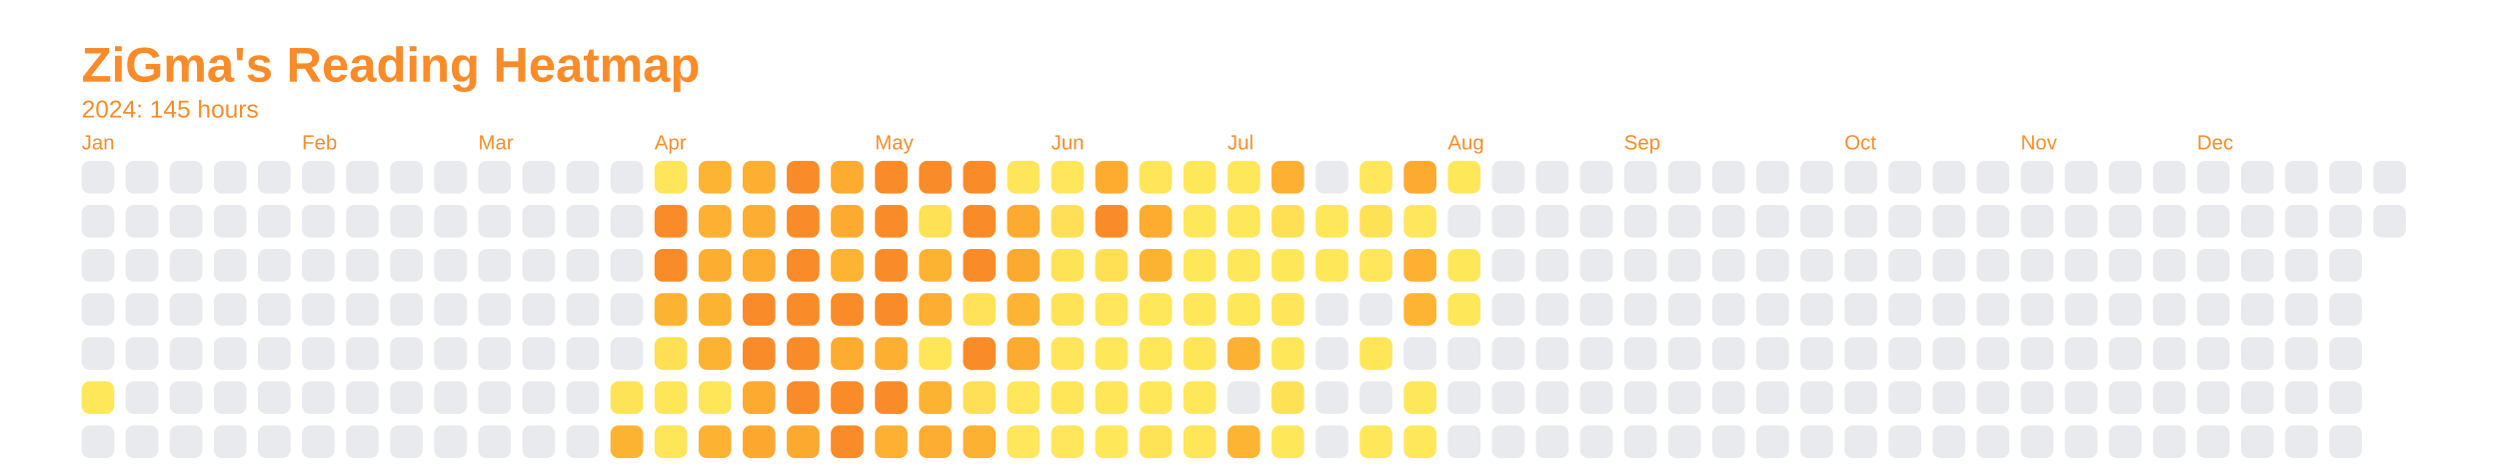
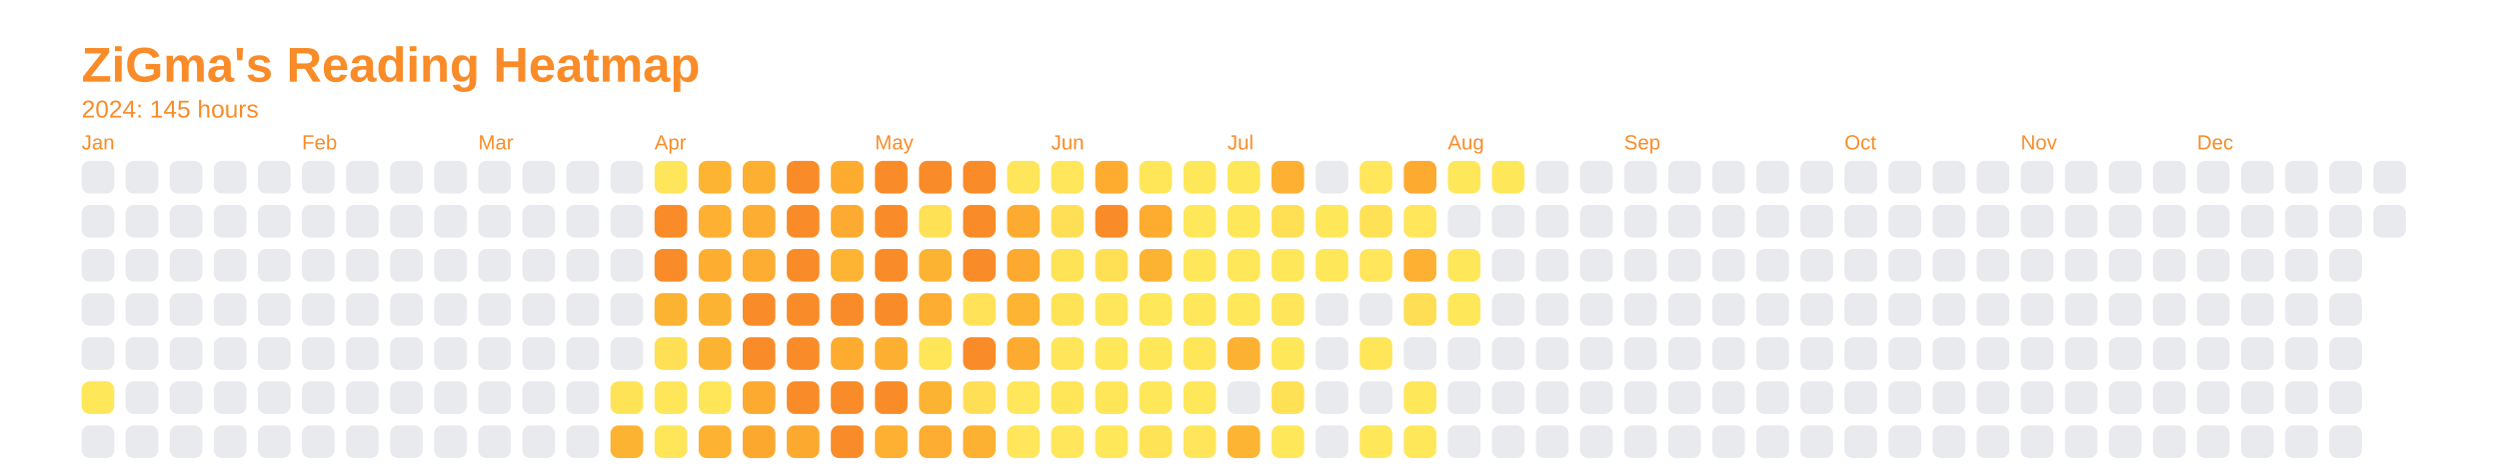
<svg xmlns="http://www.w3.org/2000/svg" baseProfile="full" height="57.5mm" version="1.1" viewBox="0,0,306.2,57.5" width="306.2mm">
  <defs />
  <rect fill="none" height="57.5" width="306.2" x="0" y="0" />
  <text fill="#f98c28" style="font-size:6px; font-family:Arial; font-weight:bold;" x="10" y="10">ZiGma's Reading Heatmap</text>
  <text fill="#f98c28" style="font-size:3px; font-family:Arial;" x="10" y="14.4">2024: 145 hours</text>
  <text fill="#f98c28" style="font-size:2.5px; font-family:Arial" x="10" y="18.3">Jan</text>
  <rect fill="#e8eaed" height="4" rx="1" ry="1" width="4" x="10" y="19.7" />
  <rect fill="#e8eaed" height="4" rx="1" ry="1" width="4" x="10" y="25.1" />
  <rect fill="#e8eaed" height="4" rx="1" ry="1" width="4" x="10" y="30.5" />
  <rect fill="#e8eaed" height="4" rx="1" ry="1" width="4" x="10" y="35.9" />
  <rect fill="#e8eaed" height="4" rx="1" ry="1" width="4" x="10" y="41.3" />
  <rect fill="#ffe75a" height="4" rx="1" ry="1" width="4" x="10" y="46.7" />
  <rect fill="#e8eaed" height="4" rx="1" ry="1" width="4" x="10" y="52.1" />
  <rect fill="#e8eaed" height="4" rx="1" ry="1" width="4" x="15.4" y="19.7" />
  <rect fill="#e8eaed" height="4" rx="1" ry="1" width="4" x="15.4" y="25.1" />
  <rect fill="#e8eaed" height="4" rx="1" ry="1" width="4" x="15.4" y="30.5" />
  <rect fill="#e8eaed" height="4" rx="1" ry="1" width="4" x="15.4" y="35.9" />
  <rect fill="#e8eaed" height="4" rx="1" ry="1" width="4" x="15.4" y="41.3" />
  <rect fill="#e8eaed" height="4" rx="1" ry="1" width="4" x="15.4" y="46.7" />
  <rect fill="#e8eaed" height="4" rx="1" ry="1" width="4" x="15.4" y="52.1" />
  <rect fill="#e8eaed" height="4" rx="1" ry="1" width="4" x="20.8" y="19.7" />
  <rect fill="#e8eaed" height="4" rx="1" ry="1" width="4" x="20.8" y="25.1" />
  <rect fill="#e8eaed" height="4" rx="1" ry="1" width="4" x="20.8" y="30.5" />
  <rect fill="#e8eaed" height="4" rx="1" ry="1" width="4" x="20.8" y="35.9" />
  <rect fill="#e8eaed" height="4" rx="1" ry="1" width="4" x="20.8" y="41.3" />
  <rect fill="#e8eaed" height="4" rx="1" ry="1" width="4" x="20.8" y="46.7" />
  <rect fill="#e8eaed" height="4" rx="1" ry="1" width="4" x="20.8" y="52.1" />
  <rect fill="#e8eaed" height="4" rx="1" ry="1" width="4" x="26.2" y="19.7" />
  <rect fill="#e8eaed" height="4" rx="1" ry="1" width="4" x="26.2" y="25.1" />
  <rect fill="#e8eaed" height="4" rx="1" ry="1" width="4" x="26.2" y="30.5" />
  <rect fill="#e8eaed" height="4" rx="1" ry="1" width="4" x="26.2" y="35.9" />
  <rect fill="#e8eaed" height="4" rx="1" ry="1" width="4" x="26.2" y="41.3" />
  <rect fill="#e8eaed" height="4" rx="1" ry="1" width="4" x="26.2" y="46.7" />
  <rect fill="#e8eaed" height="4" rx="1" ry="1" width="4" x="26.2" y="52.1" />
  <rect fill="#e8eaed" height="4" rx="1" ry="1" width="4" x="31.6" y="19.7" />
  <rect fill="#e8eaed" height="4" rx="1" ry="1" width="4" x="31.6" y="25.1" />
  <rect fill="#e8eaed" height="4" rx="1" ry="1" width="4" x="31.6" y="30.5" />
  <rect fill="#e8eaed" height="4" rx="1" ry="1" width="4" x="31.6" y="35.9" />
  <rect fill="#e8eaed" height="4" rx="1" ry="1" width="4" x="31.6" y="41.3" />
  <rect fill="#e8eaed" height="4" rx="1" ry="1" width="4" x="31.6" y="46.7" />
  <rect fill="#e8eaed" height="4" rx="1" ry="1" width="4" x="31.6" y="52.1" />
  <text fill="#f98c28" style="font-size:2.5px; font-family:Arial" x="37.0" y="18.3">Feb</text>
  <rect fill="#e8eaed" height="4" rx="1" ry="1" width="4" x="37.0" y="19.7" />
  <rect fill="#e8eaed" height="4" rx="1" ry="1" width="4" x="37.0" y="25.1" />
  <rect fill="#e8eaed" height="4" rx="1" ry="1" width="4" x="37.0" y="30.5" />
  <rect fill="#e8eaed" height="4" rx="1" ry="1" width="4" x="37.0" y="35.9" />
  <rect fill="#e8eaed" height="4" rx="1" ry="1" width="4" x="37.0" y="41.3" />
  <rect fill="#e8eaed" height="4" rx="1" ry="1" width="4" x="37.0" y="46.7" />
  <rect fill="#e8eaed" height="4" rx="1" ry="1" width="4" x="37.0" y="52.1" />
  <rect fill="#e8eaed" height="4" rx="1" ry="1" width="4" x="42.4" y="19.7" />
  <rect fill="#e8eaed" height="4" rx="1" ry="1" width="4" x="42.4" y="25.1" />
  <rect fill="#e8eaed" height="4" rx="1" ry="1" width="4" x="42.4" y="30.5" />
  <rect fill="#e8eaed" height="4" rx="1" ry="1" width="4" x="42.4" y="35.9" />
  <rect fill="#e8eaed" height="4" rx="1" ry="1" width="4" x="42.4" y="41.3" />
  <rect fill="#e8eaed" height="4" rx="1" ry="1" width="4" x="42.4" y="46.7" />
  <rect fill="#e8eaed" height="4" rx="1" ry="1" width="4" x="42.4" y="52.1" />
  <rect fill="#e8eaed" height="4" rx="1" ry="1" width="4" x="47.8" y="19.7" />
  <rect fill="#e8eaed" height="4" rx="1" ry="1" width="4" x="47.8" y="25.1" />
  <rect fill="#e8eaed" height="4" rx="1" ry="1" width="4" x="47.8" y="30.5" />
  <rect fill="#e8eaed" height="4" rx="1" ry="1" width="4" x="47.8" y="35.9" />
  <rect fill="#e8eaed" height="4" rx="1" ry="1" width="4" x="47.8" y="41.3" />
  <rect fill="#e8eaed" height="4" rx="1" ry="1" width="4" x="47.8" y="46.7" />
  <rect fill="#e8eaed" height="4" rx="1" ry="1" width="4" x="47.8" y="52.1" />
  <rect fill="#e8eaed" height="4" rx="1" ry="1" width="4" x="53.2" y="19.7" />
  <rect fill="#e8eaed" height="4" rx="1" ry="1" width="4" x="53.2" y="25.1" />
  <rect fill="#e8eaed" height="4" rx="1" ry="1" width="4" x="53.2" y="30.5" />
  <rect fill="#e8eaed" height="4" rx="1" ry="1" width="4" x="53.2" y="35.9" />
  <rect fill="#e8eaed" height="4" rx="1" ry="1" width="4" x="53.2" y="41.3" />
  <rect fill="#e8eaed" height="4" rx="1" ry="1" width="4" x="53.2" y="46.7" />
  <rect fill="#e8eaed" height="4" rx="1" ry="1" width="4" x="53.2" y="52.1" />
  <text fill="#f98c28" style="font-size:2.5px; font-family:Arial" x="58.6" y="18.3">Mar</text>
  <rect fill="#e8eaed" height="4" rx="1" ry="1" width="4" x="58.6" y="19.7" />
  <rect fill="#e8eaed" height="4" rx="1" ry="1" width="4" x="58.6" y="25.1" />
  <rect fill="#e8eaed" height="4" rx="1" ry="1" width="4" x="58.6" y="30.5" />
  <rect fill="#e8eaed" height="4" rx="1" ry="1" width="4" x="58.6" y="35.9" />
  <rect fill="#e8eaed" height="4" rx="1" ry="1" width="4" x="58.6" y="41.3" />
  <rect fill="#e8eaed" height="4" rx="1" ry="1" width="4" x="58.6" y="46.7" />
  <rect fill="#e8eaed" height="4" rx="1" ry="1" width="4" x="58.6" y="52.1" />
  <rect fill="#e8eaed" height="4" rx="1" ry="1" width="4" x="64" y="19.7" />
  <rect fill="#e8eaed" height="4" rx="1" ry="1" width="4" x="64" y="25.1" />
  <rect fill="#e8eaed" height="4" rx="1" ry="1" width="4" x="64" y="30.5" />
  <rect fill="#e8eaed" height="4" rx="1" ry="1" width="4" x="64" y="35.9" />
  <rect fill="#e8eaed" height="4" rx="1" ry="1" width="4" x="64" y="41.3" />
  <rect fill="#e8eaed" height="4" rx="1" ry="1" width="4" x="64" y="46.7" />
  <rect fill="#e8eaed" height="4" rx="1" ry="1" width="4" x="64" y="52.1" />
  <rect fill="#e8eaed" height="4" rx="1" ry="1" width="4" x="69.4" y="19.7" />
  <rect fill="#e8eaed" height="4" rx="1" ry="1" width="4" x="69.4" y="25.1" />
  <rect fill="#e8eaed" height="4" rx="1" ry="1" width="4" x="69.4" y="30.5" />
  <rect fill="#e8eaed" height="4" rx="1" ry="1" width="4" x="69.4" y="35.9" />
  <rect fill="#e8eaed" height="4" rx="1" ry="1" width="4" x="69.4" y="41.3" />
  <rect fill="#e8eaed" height="4" rx="1" ry="1" width="4" x="69.4" y="46.7" />
  <rect fill="#e8eaed" height="4" rx="1" ry="1" width="4" x="69.4" y="52.1" />
  <rect fill="#e8eaed" height="4" rx="1" ry="1" width="4" x="74.8" y="19.7" />
  <rect fill="#e8eaed" height="4" rx="1" ry="1" width="4" x="74.8" y="25.1" />
  <rect fill="#e8eaed" height="4" rx="1" ry="1" width="4" x="74.8" y="30.5" />
  <rect fill="#e8eaed" height="4" rx="1" ry="1" width="4" x="74.8" y="35.9" />
  <rect fill="#e8eaed" height="4" rx="1" ry="1" width="4" x="74.8" y="41.3" />
  <rect fill="#ffe357" height="4" rx="1" ry="1" width="4" x="74.8" y="46.7" />
  <rect fill="#fdb332" height="4" rx="1" ry="1" width="4" x="74.8" y="52.1" />
  <text fill="#f98c28" style="font-size:2.5px; font-family:Arial" x="80.2" y="18.3">Apr</text>
  <rect fill="#ffe559" height="4" rx="1" ry="1" width="4" x="80.2" y="19.7" />
  <rect fill="#f98c28" height="4" rx="1" ry="1" width="4" x="80.2" y="25.1" />
  <rect fill="#f98c28" height="4" rx="1" ry="1" width="4" x="80.2" y="30.5" />
  <rect fill="#fdb332" height="4" rx="1" ry="1" width="4" x="80.2" y="35.9" />
  <rect fill="#ffe055" height="4" rx="1" ry="1" width="4" x="80.2" y="41.3" />
  <rect fill="#ffe558" height="4" rx="1" ry="1" width="4" x="80.2" y="46.7" />
  <rect fill="#ffe558" height="4" rx="1" ry="1" width="4" x="80.2" y="52.1" />
  <rect fill="#fdb432" height="4" rx="1" ry="1" width="4" x="85.6" y="19.7" />
  <rect fill="#fdb032" height="4" rx="1" ry="1" width="4" x="85.6" y="25.1" />
  <rect fill="#fdae31" height="4" rx="1" ry="1" width="4" x="85.6" y="30.5" />
  <rect fill="#fdb332" height="4" rx="1" ry="1" width="4" x="85.6" y="35.9" />
  <rect fill="#fdb332" height="4" rx="1" ry="1" width="4" x="85.6" y="41.3" />
  <rect fill="#ffe558" height="4" rx="1" ry="1" width="4" x="85.6" y="46.7" />
  <rect fill="#fdb232" height="4" rx="1" ry="1" width="4" x="85.6" y="52.1" />
  <rect fill="#fdaf31" height="4" rx="1" ry="1" width="4" x="91" y="19.7" />
  <rect fill="#fdad31" height="4" rx="1" ry="1" width="4" x="91" y="25.1" />
  <rect fill="#fdad31" height="4" rx="1" ry="1" width="4" x="91" y="30.5" />
  <rect fill="#f98c28" height="4" rx="1" ry="1" width="4" x="91" y="35.9" />
  <rect fill="#f98c28" height="4" rx="1" ry="1" width="4" x="91" y="41.3" />
  <rect fill="#fcaa30" height="4" rx="1" ry="1" width="4" x="91" y="46.7" />
  <rect fill="#fca82f" height="4" rx="1" ry="1" width="4" x="91" y="52.1" />
  <rect fill="#f98c28" height="4" rx="1" ry="1" width="4" x="96.4" y="19.7" />
  <rect fill="#f98c28" height="4" rx="1" ry="1" width="4" x="96.4" y="25.1" />
  <rect fill="#f98c28" height="4" rx="1" ry="1" width="4" x="96.4" y="30.5" />
  <rect fill="#f98c28" height="4" rx="1" ry="1" width="4" x="96.4" y="35.9" />
  <rect fill="#f98c28" height="4" rx="1" ry="1" width="4" x="96.4" y="41.3" />
  <rect fill="#f98c28" height="4" rx="1" ry="1" width="4" x="96.4" y="46.7" />
  <rect fill="#fca930" height="4" rx="1" ry="1" width="4" x="96.4" y="52.1" />
  <rect fill="#fdac30" height="4" rx="1" ry="1" width="4" x="101.8" y="19.7" />
  <rect fill="#fcab30" height="4" rx="1" ry="1" width="4" x="101.8" y="25.1" />
  <rect fill="#fdb432" height="4" rx="1" ry="1" width="4" x="101.8" y="30.5" />
  <rect fill="#f98c28" height="4" rx="1" ry="1" width="4" x="101.8" y="35.9" />
  <rect fill="#fdac30" height="4" rx="1" ry="1" width="4" x="101.8" y="41.3" />
  <rect fill="#f98c28" height="4" rx="1" ry="1" width="4" x="101.8" y="46.7" />
  <rect fill="#f98c28" height="4" rx="1" ry="1" width="4" x="101.8" y="52.1" />
  <text fill="#f98c28" style="font-size:2.5px; font-family:Arial" x="107.2" y="18.3">May</text>
  <rect fill="#f98c28" height="4" rx="1" ry="1" width="4" x="107.2" y="19.7" />
  <rect fill="#f98c28" height="4" rx="1" ry="1" width="4" x="107.2" y="25.1" />
  <rect fill="#f98c28" height="4" rx="1" ry="1" width="4" x="107.2" y="30.5" />
  <rect fill="#f98c28" height="4" rx="1" ry="1" width="4" x="107.2" y="35.9" />
  <rect fill="#fdaf31" height="4" rx="1" ry="1" width="4" x="107.2" y="41.3" />
  <rect fill="#f98c28" height="4" rx="1" ry="1" width="4" x="107.2" y="46.7" />
  <rect fill="#fdb031" height="4" rx="1" ry="1" width="4" x="107.2" y="52.1" />
  <rect fill="#f98c28" height="4" rx="1" ry="1" width="4" x="112.6" y="19.7" />
  <rect fill="#ffe156" height="4" rx="1" ry="1" width="4" x="112.6" y="25.1" />
  <rect fill="#fdb332" height="4" rx="1" ry="1" width="4" x="112.6" y="30.5" />
  <rect fill="#fdad31" height="4" rx="1" ry="1" width="4" x="112.6" y="35.9" />
  <rect fill="#ffe659" height="4" rx="1" ry="1" width="4" x="112.6" y="41.3" />
  <rect fill="#fdb332" height="4" rx="1" ry="1" width="4" x="112.6" y="46.7" />
  <rect fill="#fdad31" height="4" rx="1" ry="1" width="4" x="112.6" y="52.1" />
  <rect fill="#f98c28" height="4" rx="1" ry="1" width="4" x="118" y="19.7" />
  <rect fill="#f98c28" height="4" rx="1" ry="1" width="4" x="118" y="25.1" />
  <rect fill="#f98c28" height="4" rx="1" ry="1" width="4" x="118" y="30.5" />
  <rect fill="#ffe257" height="4" rx="1" ry="1" width="4" x="118" y="35.9" />
  <rect fill="#f98c28" height="4" rx="1" ry="1" width="4" x="118" y="41.3" />
  <rect fill="#ffdf55" height="4" rx="1" ry="1" width="4" x="118" y="46.7" />
  <rect fill="#fdb132" height="4" rx="1" ry="1" width="4" x="118" y="52.1" />
  <rect fill="#ffe559" height="4" rx="1" ry="1" width="4" x="123.4" y="19.7" />
  <rect fill="#fcaa30" height="4" rx="1" ry="1" width="4" x="123.4" y="25.1" />
  <rect fill="#fca930" height="4" rx="1" ry="1" width="4" x="123.4" y="30.5" />
  <rect fill="#fdb433" height="4" rx="1" ry="1" width="4" x="123.4" y="35.9" />
  <rect fill="#fcaa30" height="4" rx="1" ry="1" width="4" x="123.4" y="41.3" />
  <rect fill="#ffe65a" height="4" rx="1" ry="1" width="4" x="123.4" y="46.7" />
  <rect fill="#ffe65a" height="4" rx="1" ry="1" width="4" x="123.4" y="52.1" />
  <text fill="#f98c28" style="font-size:2.5px; font-family:Arial" x="128.8" y="18.3">Jun</text>
  <rect fill="#ffe65a" height="4" rx="1" ry="1" width="4" x="128.8" y="19.7" />
  <rect fill="#ffdf55" height="4" rx="1" ry="1" width="4" x="128.8" y="25.1" />
  <rect fill="#ffe357" height="4" rx="1" ry="1" width="4" x="128.8" y="30.5" />
  <rect fill="#ffe357" height="4" rx="1" ry="1" width="4" x="128.8" y="35.9" />
  <rect fill="#ffe559" height="4" rx="1" ry="1" width="4" x="128.8" y="41.3" />
  <rect fill="#ffe659" height="4" rx="1" ry="1" width="4" x="128.8" y="46.7" />
  <rect fill="#ffe65a" height="4" rx="1" ry="1" width="4" x="128.8" y="52.1" />
  <rect fill="#fdac30" height="4" rx="1" ry="1" width="4" x="134.2" y="19.7" />
  <rect fill="#f98c28" height="4" rx="1" ry="1" width="4" x="134.2" y="25.1" />
  <rect fill="#ffe055" height="4" rx="1" ry="1" width="4" x="134.2" y="30.5" />
  <rect fill="#ffe65a" height="4" rx="1" ry="1" width="4" x="134.2" y="35.9" />
  <rect fill="#ffe75a" height="4" rx="1" ry="1" width="4" x="134.2" y="41.3" />
  <rect fill="#ffe558" height="4" rx="1" ry="1" width="4" x="134.2" y="46.7" />
  <rect fill="#ffe75a" height="4" rx="1" ry="1" width="4" x="134.2" y="52.1" />
  <rect fill="#ffe659" height="4" rx="1" ry="1" width="4" x="139.6" y="19.7" />
  <rect fill="#fdac30" height="4" rx="1" ry="1" width="4" x="139.6" y="25.1" />
  <rect fill="#fdb332" height="4" rx="1" ry="1" width="4" x="139.6" y="30.5" />
  <rect fill="#ffe75a" height="4" rx="1" ry="1" width="4" x="139.6" y="35.9" />
  <rect fill="#ffe75a" height="4" rx="1" ry="1" width="4" x="139.6" y="41.3" />
  <rect fill="#ffe75a" height="4" rx="1" ry="1" width="4" x="139.6" y="46.7" />
  <rect fill="#ffe357" height="4" rx="1" ry="1" width="4" x="139.6" y="52.1" />
  <rect fill="#ffe75a" height="4" rx="1" ry="1" width="4" x="145" y="19.7" />
  <rect fill="#ffe75a" height="4" rx="1" ry="1" width="4" x="145" y="25.1" />
  <rect fill="#ffe75a" height="4" rx="1" ry="1" width="4" x="145" y="30.5" />
  <rect fill="#ffe75a" height="4" rx="1" ry="1" width="4" x="145" y="35.9" />
  <rect fill="#ffe659" height="4" rx="1" ry="1" width="4" x="145" y="41.3" />
  <rect fill="#ffe75a" height="4" rx="1" ry="1" width="4" x="145" y="46.7" />
-   <rect fill="#ffe558" height="4" rx="1" ry="1" width="4" x="145" y="52.1" />
+   <rect fill="#ffe559" height="4" rx="1" ry="1" width="4" x="145" y="52.1" />
  <text fill="#f98c28" style="font-size:2.5px; font-family:Arial" x="150.4" y="18.3">Jul</text>
  <rect fill="#ffe75a" height="4" rx="1" ry="1" width="4" x="150.4" y="19.7" />
  <rect fill="#ffe75a" height="4" rx="1" ry="1" width="4" x="150.4" y="25.1" />
  <rect fill="#ffe75a" height="4" rx="1" ry="1" width="4" x="150.4" y="30.5" />
  <rect fill="#ffe75a" height="4" rx="1" ry="1" width="4" x="150.4" y="35.9" />
  <rect fill="#fdb132" height="4" rx="1" ry="1" width="4" x="150.4" y="41.3" />
  <rect fill="#e8eaed" height="4" rx="1" ry="1" width="4" x="150.4" y="46.7" />
  <rect fill="#fdb433" height="4" rx="1" ry="1" width="4" x="150.4" y="52.1" />
  <rect fill="#fdb032" height="4" rx="1" ry="1" width="4" x="155.8" y="19.7" />
  <rect fill="#ffe055" height="4" rx="1" ry="1" width="4" x="155.8" y="25.1" />
  <rect fill="#ffe75a" height="4" rx="1" ry="1" width="4" x="155.8" y="30.5" />
  <rect fill="#ffe559" height="4" rx="1" ry="1" width="4" x="155.8" y="35.9" />
  <rect fill="#ffe75a" height="4" rx="1" ry="1" width="4" x="155.8" y="41.3" />
  <rect fill="#ffe156" height="4" rx="1" ry="1" width="4" x="155.8" y="46.7" />
  <rect fill="#ffe75a" height="4" rx="1" ry="1" width="4" x="155.8" y="52.1" />
  <rect fill="#e8eaed" height="4" rx="1" ry="1" width="4" x="161.2" y="19.7" />
  <rect fill="#ffe75a" height="4" rx="1" ry="1" width="4" x="161.2" y="25.1" />
  <rect fill="#ffe75a" height="4" rx="1" ry="1" width="4" x="161.2" y="30.5" />
  <rect fill="#e8eaed" height="4" rx="1" ry="1" width="4" x="161.2" y="35.9" />
  <rect fill="#e8eaed" height="4" rx="1" ry="1" width="4" x="161.2" y="41.3" />
  <rect fill="#e8eaed" height="4" rx="1" ry="1" width="4" x="161.2" y="46.7" />
  <rect fill="#e8eaed" height="4" rx="1" ry="1" width="4" x="161.2" y="52.1" />
  <rect fill="#ffe65a" height="4" rx="1" ry="1" width="4" x="166.6" y="19.7" />
  <rect fill="#ffe156" height="4" rx="1" ry="1" width="4" x="166.6" y="25.1" />
  <rect fill="#ffe65a" height="4" rx="1" ry="1" width="4" x="166.6" y="30.5" />
  <rect fill="#e8eaed" height="4" rx="1" ry="1" width="4" x="166.6" y="35.9" />
  <rect fill="#ffe659" height="4" rx="1" ry="1" width="4" x="166.6" y="41.3" />
  <rect fill="#e8eaed" height="4" rx="1" ry="1" width="4" x="166.6" y="46.7" />
  <rect fill="#ffe75a" height="4" rx="1" ry="1" width="4" x="166.6" y="52.1" />
  <rect fill="#fcaa30" height="4" rx="1" ry="1" width="4" x="172" y="19.7" />
  <rect fill="#ffe65a" height="4" rx="1" ry="1" width="4" x="172" y="25.1" />
  <rect fill="#fdb031" height="4" rx="1" ry="1" width="4" x="172" y="30.5" />
-   <rect fill="#fdb433" height="4" rx="1" ry="1" width="4" x="172" y="35.9" />
+   <rect fill="#fede54" height="4" rx="1" ry="1" width="4" x="172" y="35.9" />
  <rect fill="#e8eaed" height="4" rx="1" ry="1" width="4" x="172" y="41.3" />
  <rect fill="#ffe75a" height="4" rx="1" ry="1" width="4" x="172" y="46.7" />
  <rect fill="#ffe75a" height="4" rx="1" ry="1" width="4" x="172" y="52.1" />
  <text fill="#f98c28" style="font-size:2.5px; font-family:Arial" x="177.4" y="18.3">Aug</text>
  <rect fill="#ffe75a" height="4" rx="1" ry="1" width="4" x="177.4" y="19.7" />
  <rect fill="#e8eaed" height="4" rx="1" ry="1" width="4" x="177.4" y="25.1" />
  <rect fill="#ffe75a" height="4" rx="1" ry="1" width="4" x="177.4" y="30.5" />
  <rect fill="#ffe75a" height="4" rx="1" ry="1" width="4" x="177.4" y="35.9" />
  <rect fill="#e8eaed" height="4" rx="1" ry="1" width="4" x="177.4" y="41.3" />
  <rect fill="#e8eaed" height="4" rx="1" ry="1" width="4" x="177.4" y="46.7" />
  <rect fill="#e8eaed" height="4" rx="1" ry="1" width="4" x="177.4" y="52.1" />
-   <rect fill="#e8eaed" height="4" rx="1" ry="1" width="4" x="182.8" y="19.7" />
+   <rect fill="#ffe75a" height="4" rx="1" ry="1" width="4" x="182.8" y="19.7" />
  <rect fill="#e8eaed" height="4" rx="1" ry="1" width="4" x="182.8" y="25.1" />
  <rect fill="#e8eaed" height="4" rx="1" ry="1" width="4" x="182.8" y="30.5" />
  <rect fill="#e8eaed" height="4" rx="1" ry="1" width="4" x="182.8" y="35.9" />
  <rect fill="#e8eaed" height="4" rx="1" ry="1" width="4" x="182.8" y="41.3" />
  <rect fill="#e8eaed" height="4" rx="1" ry="1" width="4" x="182.8" y="46.7" />
  <rect fill="#e8eaed" height="4" rx="1" ry="1" width="4" x="182.8" y="52.1" />
  <rect fill="#e8eaed" height="4" rx="1" ry="1" width="4" x="188.2" y="19.7" />
  <rect fill="#e8eaed" height="4" rx="1" ry="1" width="4" x="188.2" y="25.1" />
  <rect fill="#e8eaed" height="4" rx="1" ry="1" width="4" x="188.2" y="30.5" />
  <rect fill="#e8eaed" height="4" rx="1" ry="1" width="4" x="188.2" y="35.9" />
  <rect fill="#e8eaed" height="4" rx="1" ry="1" width="4" x="188.2" y="41.3" />
  <rect fill="#e8eaed" height="4" rx="1" ry="1" width="4" x="188.2" y="46.7" />
  <rect fill="#e8eaed" height="4" rx="1" ry="1" width="4" x="188.2" y="52.1" />
  <rect fill="#e8eaed" height="4" rx="1" ry="1" width="4" x="193.6" y="19.7" />
  <rect fill="#e8eaed" height="4" rx="1" ry="1" width="4" x="193.6" y="25.1" />
  <rect fill="#e8eaed" height="4" rx="1" ry="1" width="4" x="193.6" y="30.5" />
  <rect fill="#e8eaed" height="4" rx="1" ry="1" width="4" x="193.6" y="35.9" />
  <rect fill="#e8eaed" height="4" rx="1" ry="1" width="4" x="193.6" y="41.3" />
  <rect fill="#e8eaed" height="4" rx="1" ry="1" width="4" x="193.6" y="46.7" />
  <rect fill="#e8eaed" height="4" rx="1" ry="1" width="4" x="193.6" y="52.1" />
  <text fill="#f98c28" style="font-size:2.5px; font-family:Arial" x="199" y="18.3">Sep</text>
  <rect fill="#e8eaed" height="4" rx="1" ry="1" width="4" x="199" y="19.7" />
  <rect fill="#e8eaed" height="4" rx="1" ry="1" width="4" x="199" y="25.1" />
  <rect fill="#e8eaed" height="4" rx="1" ry="1" width="4" x="199" y="30.5" />
  <rect fill="#e8eaed" height="4" rx="1" ry="1" width="4" x="199" y="35.9" />
  <rect fill="#e8eaed" height="4" rx="1" ry="1" width="4" x="199" y="41.3" />
  <rect fill="#e8eaed" height="4" rx="1" ry="1" width="4" x="199" y="46.7" />
  <rect fill="#e8eaed" height="4" rx="1" ry="1" width="4" x="199" y="52.1" />
  <rect fill="#e8eaed" height="4" rx="1" ry="1" width="4" x="204.4" y="19.7" />
  <rect fill="#e8eaed" height="4" rx="1" ry="1" width="4" x="204.4" y="25.1" />
  <rect fill="#e8eaed" height="4" rx="1" ry="1" width="4" x="204.4" y="30.5" />
  <rect fill="#e8eaed" height="4" rx="1" ry="1" width="4" x="204.4" y="35.9" />
  <rect fill="#e8eaed" height="4" rx="1" ry="1" width="4" x="204.4" y="41.3" />
  <rect fill="#e8eaed" height="4" rx="1" ry="1" width="4" x="204.4" y="46.7" />
  <rect fill="#e8eaed" height="4" rx="1" ry="1" width="4" x="204.4" y="52.1" />
  <rect fill="#e8eaed" height="4" rx="1" ry="1" width="4" x="209.8" y="19.7" />
  <rect fill="#e8eaed" height="4" rx="1" ry="1" width="4" x="209.8" y="25.1" />
  <rect fill="#e8eaed" height="4" rx="1" ry="1" width="4" x="209.8" y="30.5" />
  <rect fill="#e8eaed" height="4" rx="1" ry="1" width="4" x="209.8" y="35.9" />
  <rect fill="#e8eaed" height="4" rx="1" ry="1" width="4" x="209.8" y="41.3" />
  <rect fill="#e8eaed" height="4" rx="1" ry="1" width="4" x="209.8" y="46.7" />
  <rect fill="#e8eaed" height="4" rx="1" ry="1" width="4" x="209.8" y="52.1" />
  <rect fill="#e8eaed" height="4" rx="1" ry="1" width="4" x="215.2" y="19.7" />
  <rect fill="#e8eaed" height="4" rx="1" ry="1" width="4" x="215.2" y="25.1" />
  <rect fill="#e8eaed" height="4" rx="1" ry="1" width="4" x="215.2" y="30.5" />
  <rect fill="#e8eaed" height="4" rx="1" ry="1" width="4" x="215.2" y="35.9" />
  <rect fill="#e8eaed" height="4" rx="1" ry="1" width="4" x="215.2" y="41.3" />
  <rect fill="#e8eaed" height="4" rx="1" ry="1" width="4" x="215.2" y="46.7" />
  <rect fill="#e8eaed" height="4" rx="1" ry="1" width="4" x="215.2" y="52.1" />
  <rect fill="#e8eaed" height="4" rx="1" ry="1" width="4" x="220.6" y="19.7" />
  <rect fill="#e8eaed" height="4" rx="1" ry="1" width="4" x="220.6" y="25.1" />
  <rect fill="#e8eaed" height="4" rx="1" ry="1" width="4" x="220.6" y="30.5" />
  <rect fill="#e8eaed" height="4" rx="1" ry="1" width="4" x="220.6" y="35.9" />
  <rect fill="#e8eaed" height="4" rx="1" ry="1" width="4" x="220.6" y="41.3" />
  <rect fill="#e8eaed" height="4" rx="1" ry="1" width="4" x="220.6" y="46.7" />
  <rect fill="#e8eaed" height="4" rx="1" ry="1" width="4" x="220.6" y="52.1" />
  <text fill="#f98c28" style="font-size:2.5px; font-family:Arial" x="226" y="18.3">Oct</text>
  <rect fill="#e8eaed" height="4" rx="1" ry="1" width="4" x="226" y="19.7" />
  <rect fill="#e8eaed" height="4" rx="1" ry="1" width="4" x="226" y="25.1" />
  <rect fill="#e8eaed" height="4" rx="1" ry="1" width="4" x="226" y="30.5" />
  <rect fill="#e8eaed" height="4" rx="1" ry="1" width="4" x="226" y="35.9" />
  <rect fill="#e8eaed" height="4" rx="1" ry="1" width="4" x="226" y="41.3" />
  <rect fill="#e8eaed" height="4" rx="1" ry="1" width="4" x="226" y="46.7" />
  <rect fill="#e8eaed" height="4" rx="1" ry="1" width="4" x="226" y="52.1" />
  <rect fill="#e8eaed" height="4" rx="1" ry="1" width="4" x="231.4" y="19.7" />
  <rect fill="#e8eaed" height="4" rx="1" ry="1" width="4" x="231.4" y="25.1" />
  <rect fill="#e8eaed" height="4" rx="1" ry="1" width="4" x="231.4" y="30.5" />
  <rect fill="#e8eaed" height="4" rx="1" ry="1" width="4" x="231.4" y="35.9" />
  <rect fill="#e8eaed" height="4" rx="1" ry="1" width="4" x="231.4" y="41.3" />
  <rect fill="#e8eaed" height="4" rx="1" ry="1" width="4" x="231.4" y="46.7" />
  <rect fill="#e8eaed" height="4" rx="1" ry="1" width="4" x="231.4" y="52.1" />
  <rect fill="#e8eaed" height="4" rx="1" ry="1" width="4" x="236.8" y="19.7" />
  <rect fill="#e8eaed" height="4" rx="1" ry="1" width="4" x="236.8" y="25.1" />
  <rect fill="#e8eaed" height="4" rx="1" ry="1" width="4" x="236.8" y="30.5" />
  <rect fill="#e8eaed" height="4" rx="1" ry="1" width="4" x="236.8" y="35.9" />
  <rect fill="#e8eaed" height="4" rx="1" ry="1" width="4" x="236.8" y="41.3" />
  <rect fill="#e8eaed" height="4" rx="1" ry="1" width="4" x="236.8" y="46.7" />
  <rect fill="#e8eaed" height="4" rx="1" ry="1" width="4" x="236.8" y="52.1" />
  <rect fill="#e8eaed" height="4" rx="1" ry="1" width="4" x="242.2" y="19.7" />
  <rect fill="#e8eaed" height="4" rx="1" ry="1" width="4" x="242.2" y="25.1" />
  <rect fill="#e8eaed" height="4" rx="1" ry="1" width="4" x="242.2" y="30.5" />
  <rect fill="#e8eaed" height="4" rx="1" ry="1" width="4" x="242.2" y="35.9" />
  <rect fill="#e8eaed" height="4" rx="1" ry="1" width="4" x="242.2" y="41.3" />
  <rect fill="#e8eaed" height="4" rx="1" ry="1" width="4" x="242.2" y="46.7" />
  <rect fill="#e8eaed" height="4" rx="1" ry="1" width="4" x="242.2" y="52.1" />
  <text fill="#f98c28" style="font-size:2.5px; font-family:Arial" x="247.6" y="18.3">Nov</text>
  <rect fill="#e8eaed" height="4" rx="1" ry="1" width="4" x="247.6" y="19.7" />
  <rect fill="#e8eaed" height="4" rx="1" ry="1" width="4" x="247.6" y="25.1" />
  <rect fill="#e8eaed" height="4" rx="1" ry="1" width="4" x="247.6" y="30.5" />
  <rect fill="#e8eaed" height="4" rx="1" ry="1" width="4" x="247.6" y="35.9" />
  <rect fill="#e8eaed" height="4" rx="1" ry="1" width="4" x="247.6" y="41.3" />
  <rect fill="#e8eaed" height="4" rx="1" ry="1" width="4" x="247.6" y="46.7" />
  <rect fill="#e8eaed" height="4" rx="1" ry="1" width="4" x="247.6" y="52.1" />
  <rect fill="#e8eaed" height="4" rx="1" ry="1" width="4" x="253" y="19.7" />
  <rect fill="#e8eaed" height="4" rx="1" ry="1" width="4" x="253" y="25.1" />
  <rect fill="#e8eaed" height="4" rx="1" ry="1" width="4" x="253" y="30.5" />
  <rect fill="#e8eaed" height="4" rx="1" ry="1" width="4" x="253" y="35.9" />
  <rect fill="#e8eaed" height="4" rx="1" ry="1" width="4" x="253" y="41.3" />
  <rect fill="#e8eaed" height="4" rx="1" ry="1" width="4" x="253" y="46.7" />
  <rect fill="#e8eaed" height="4" rx="1" ry="1" width="4" x="253" y="52.1" />
  <rect fill="#e8eaed" height="4" rx="1" ry="1" width="4" x="258.4" y="19.7" />
  <rect fill="#e8eaed" height="4" rx="1" ry="1" width="4" x="258.4" y="25.1" />
  <rect fill="#e8eaed" height="4" rx="1" ry="1" width="4" x="258.4" y="30.5" />
  <rect fill="#e8eaed" height="4" rx="1" ry="1" width="4" x="258.4" y="35.9" />
  <rect fill="#e8eaed" height="4" rx="1" ry="1" width="4" x="258.4" y="41.3" />
  <rect fill="#e8eaed" height="4" rx="1" ry="1" width="4" x="258.4" y="46.7" />
  <rect fill="#e8eaed" height="4" rx="1" ry="1" width="4" x="258.4" y="52.1" />
  <rect fill="#e8eaed" height="4" rx="1" ry="1" width="4" x="263.8" y="19.7" />
  <rect fill="#e8eaed" height="4" rx="1" ry="1" width="4" x="263.8" y="25.1" />
  <rect fill="#e8eaed" height="4" rx="1" ry="1" width="4" x="263.8" y="30.5" />
  <rect fill="#e8eaed" height="4" rx="1" ry="1" width="4" x="263.8" y="35.9" />
  <rect fill="#e8eaed" height="4" rx="1" ry="1" width="4" x="263.8" y="41.3" />
  <rect fill="#e8eaed" height="4" rx="1" ry="1" width="4" x="263.8" y="46.7" />
  <rect fill="#e8eaed" height="4" rx="1" ry="1" width="4" x="263.8" y="52.1" />
  <text fill="#f98c28" style="font-size:2.5px; font-family:Arial" x="269.2" y="18.3">Dec</text>
  <rect fill="#e8eaed" height="4" rx="1" ry="1" width="4" x="269.2" y="19.7" />
  <rect fill="#e8eaed" height="4" rx="1" ry="1" width="4" x="269.2" y="25.1" />
  <rect fill="#e8eaed" height="4" rx="1" ry="1" width="4" x="269.2" y="30.5" />
  <rect fill="#e8eaed" height="4" rx="1" ry="1" width="4" x="269.2" y="35.9" />
  <rect fill="#e8eaed" height="4" rx="1" ry="1" width="4" x="269.2" y="41.3" />
  <rect fill="#e8eaed" height="4" rx="1" ry="1" width="4" x="269.2" y="46.7" />
  <rect fill="#e8eaed" height="4" rx="1" ry="1" width="4" x="269.2" y="52.1" />
  <rect fill="#e8eaed" height="4" rx="1" ry="1" width="4" x="274.6" y="19.7" />
  <rect fill="#e8eaed" height="4" rx="1" ry="1" width="4" x="274.6" y="25.1" />
  <rect fill="#e8eaed" height="4" rx="1" ry="1" width="4" x="274.6" y="30.5" />
  <rect fill="#e8eaed" height="4" rx="1" ry="1" width="4" x="274.6" y="35.9" />
  <rect fill="#e8eaed" height="4" rx="1" ry="1" width="4" x="274.6" y="41.3" />
  <rect fill="#e8eaed" height="4" rx="1" ry="1" width="4" x="274.6" y="46.7" />
  <rect fill="#e8eaed" height="4" rx="1" ry="1" width="4" x="274.6" y="52.1" />
  <rect fill="#e8eaed" height="4" rx="1" ry="1" width="4" x="280" y="19.7" />
  <rect fill="#e8eaed" height="4" rx="1" ry="1" width="4" x="280" y="25.1" />
  <rect fill="#e8eaed" height="4" rx="1" ry="1" width="4" x="280" y="30.5" />
  <rect fill="#e8eaed" height="4" rx="1" ry="1" width="4" x="280" y="35.9" />
  <rect fill="#e8eaed" height="4" rx="1" ry="1" width="4" x="280" y="41.3" />
  <rect fill="#e8eaed" height="4" rx="1" ry="1" width="4" x="280" y="46.7" />
  <rect fill="#e8eaed" height="4" rx="1" ry="1" width="4" x="280" y="52.1" />
  <rect fill="#e8eaed" height="4" rx="1" ry="1" width="4" x="285.4" y="19.7" />
  <rect fill="#e8eaed" height="4" rx="1" ry="1" width="4" x="285.4" y="25.1" />
  <rect fill="#e8eaed" height="4" rx="1" ry="1" width="4" x="285.4" y="30.5" />
  <rect fill="#e8eaed" height="4" rx="1" ry="1" width="4" x="285.4" y="35.9" />
  <rect fill="#e8eaed" height="4" rx="1" ry="1" width="4" x="285.4" y="41.3" />
  <rect fill="#e8eaed" height="4" rx="1" ry="1" width="4" x="285.4" y="46.7" />
  <rect fill="#e8eaed" height="4" rx="1" ry="1" width="4" x="285.4" y="52.1" />
  <rect fill="#e8eaed" height="4" rx="1" ry="1" width="4" x="290.8" y="19.7" />
  <rect fill="#e8eaed" height="4" rx="1" ry="1" width="4" x="290.8" y="25.1" />
</svg>
